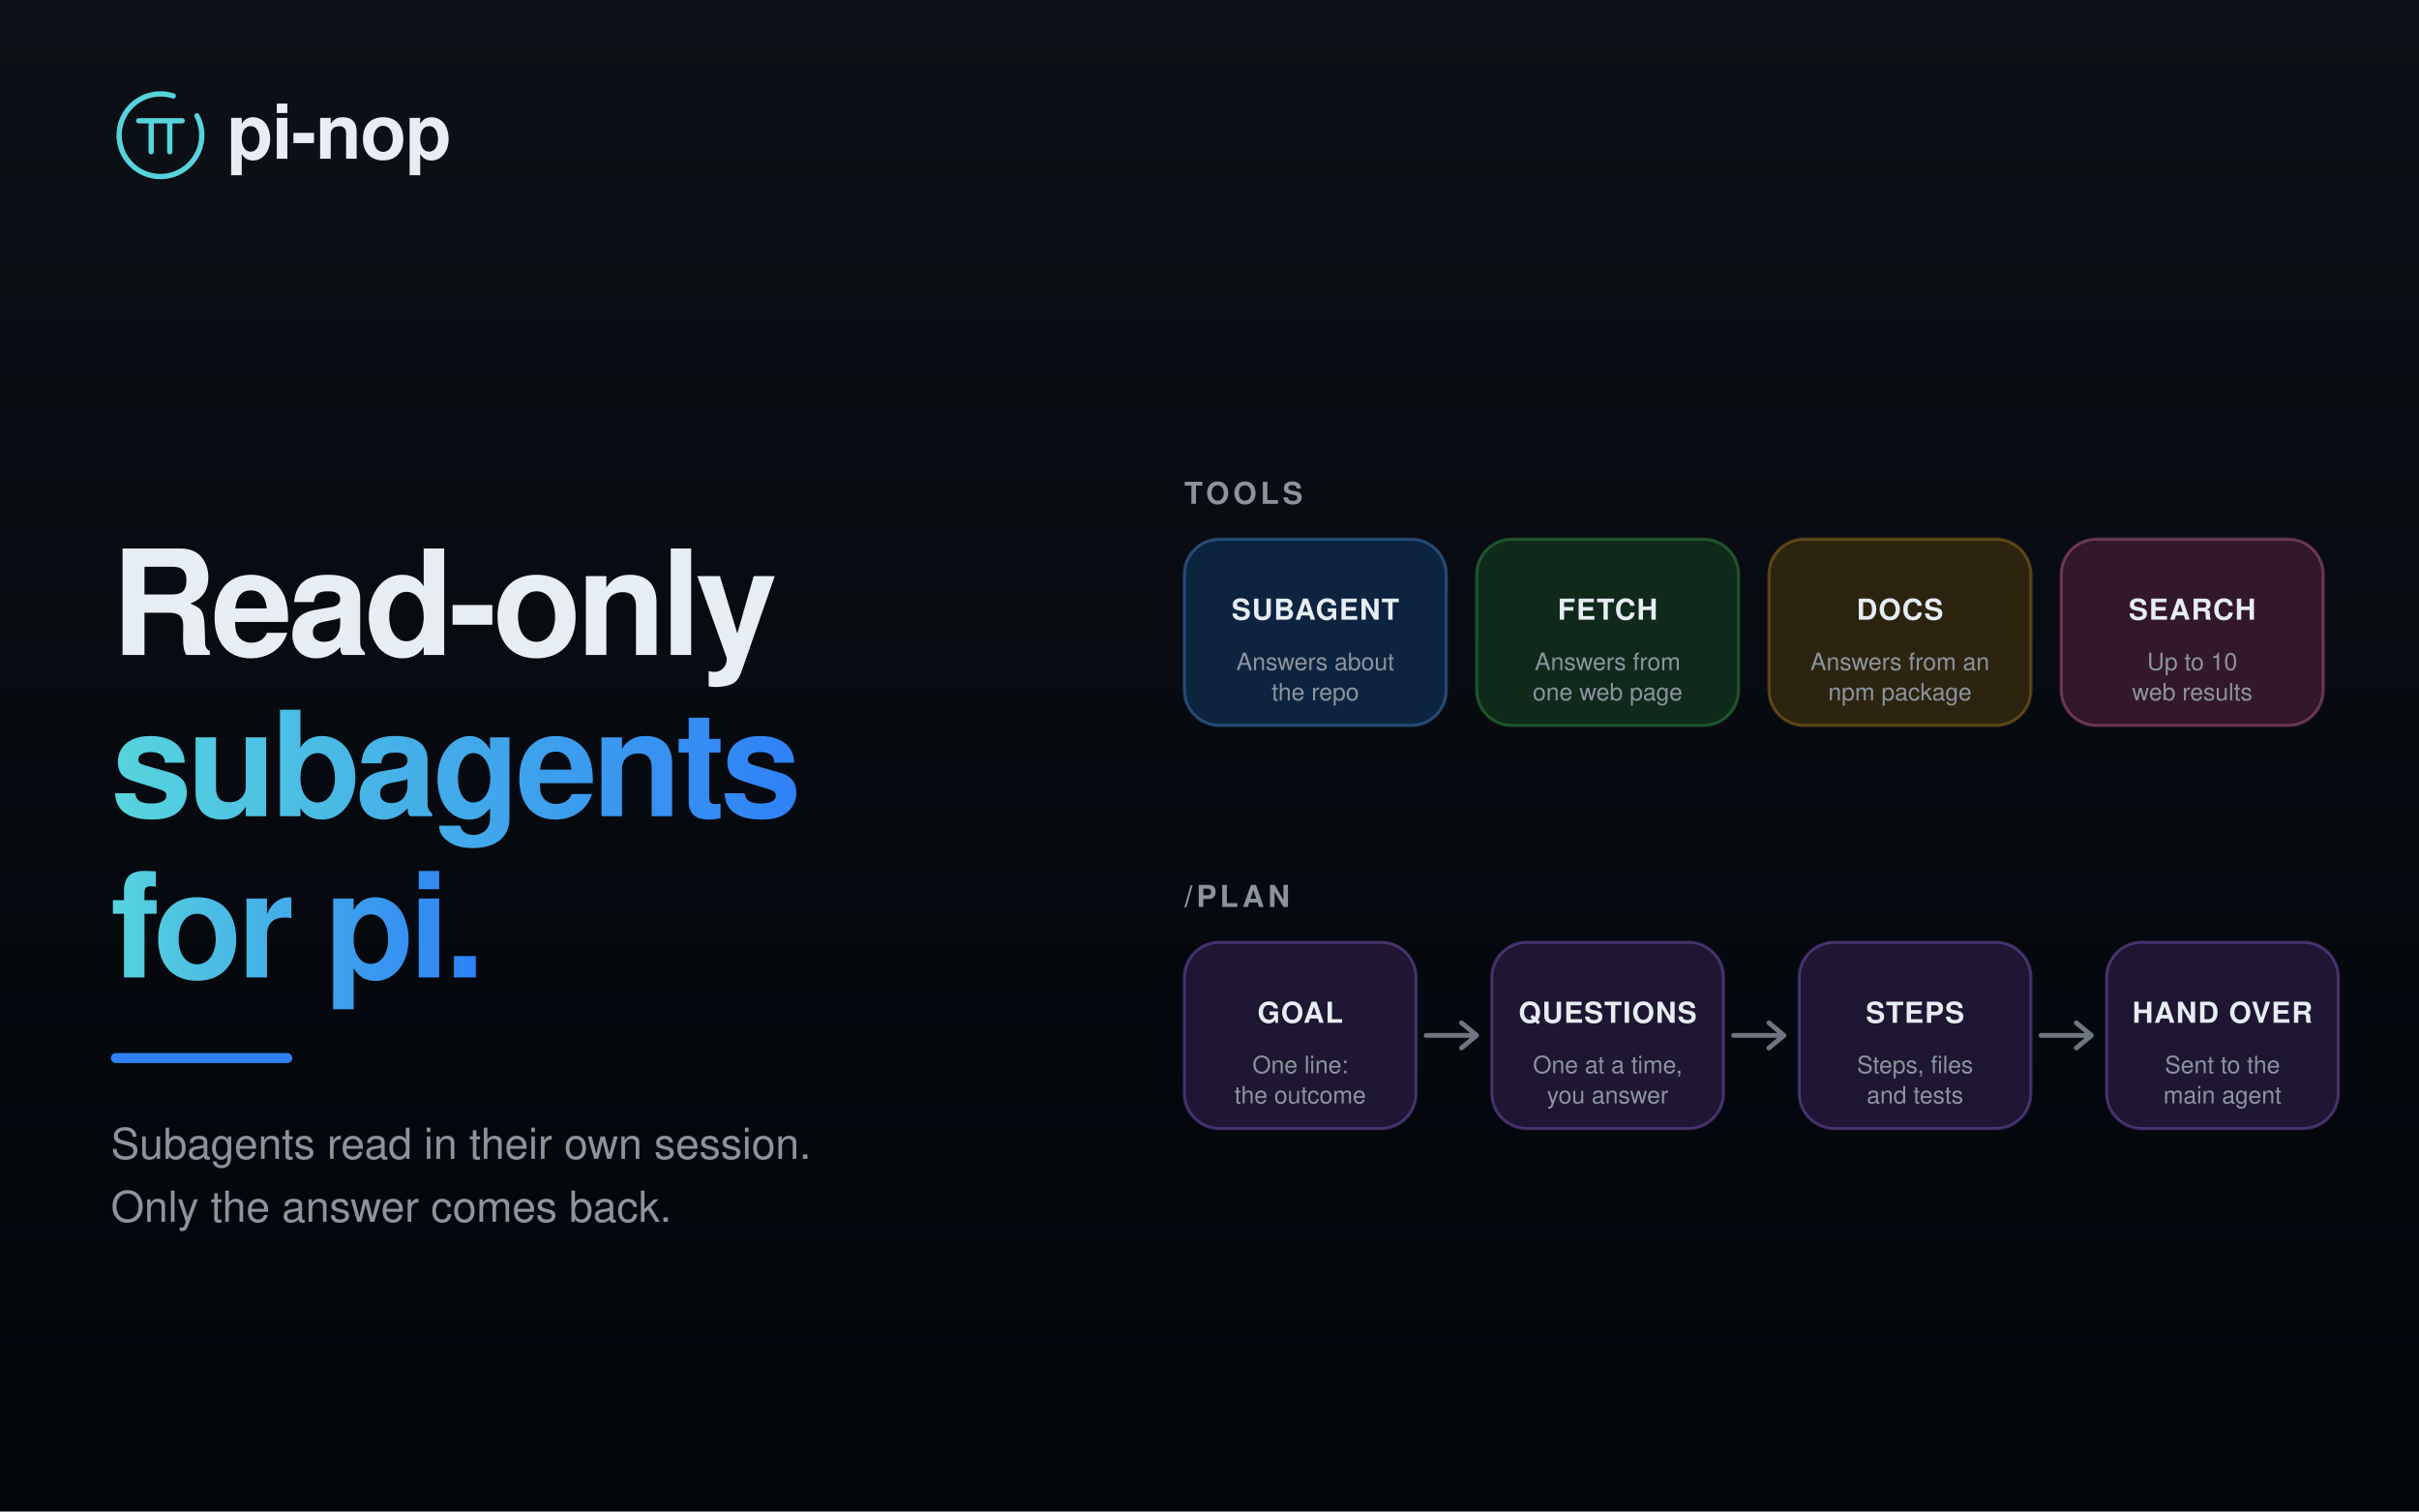
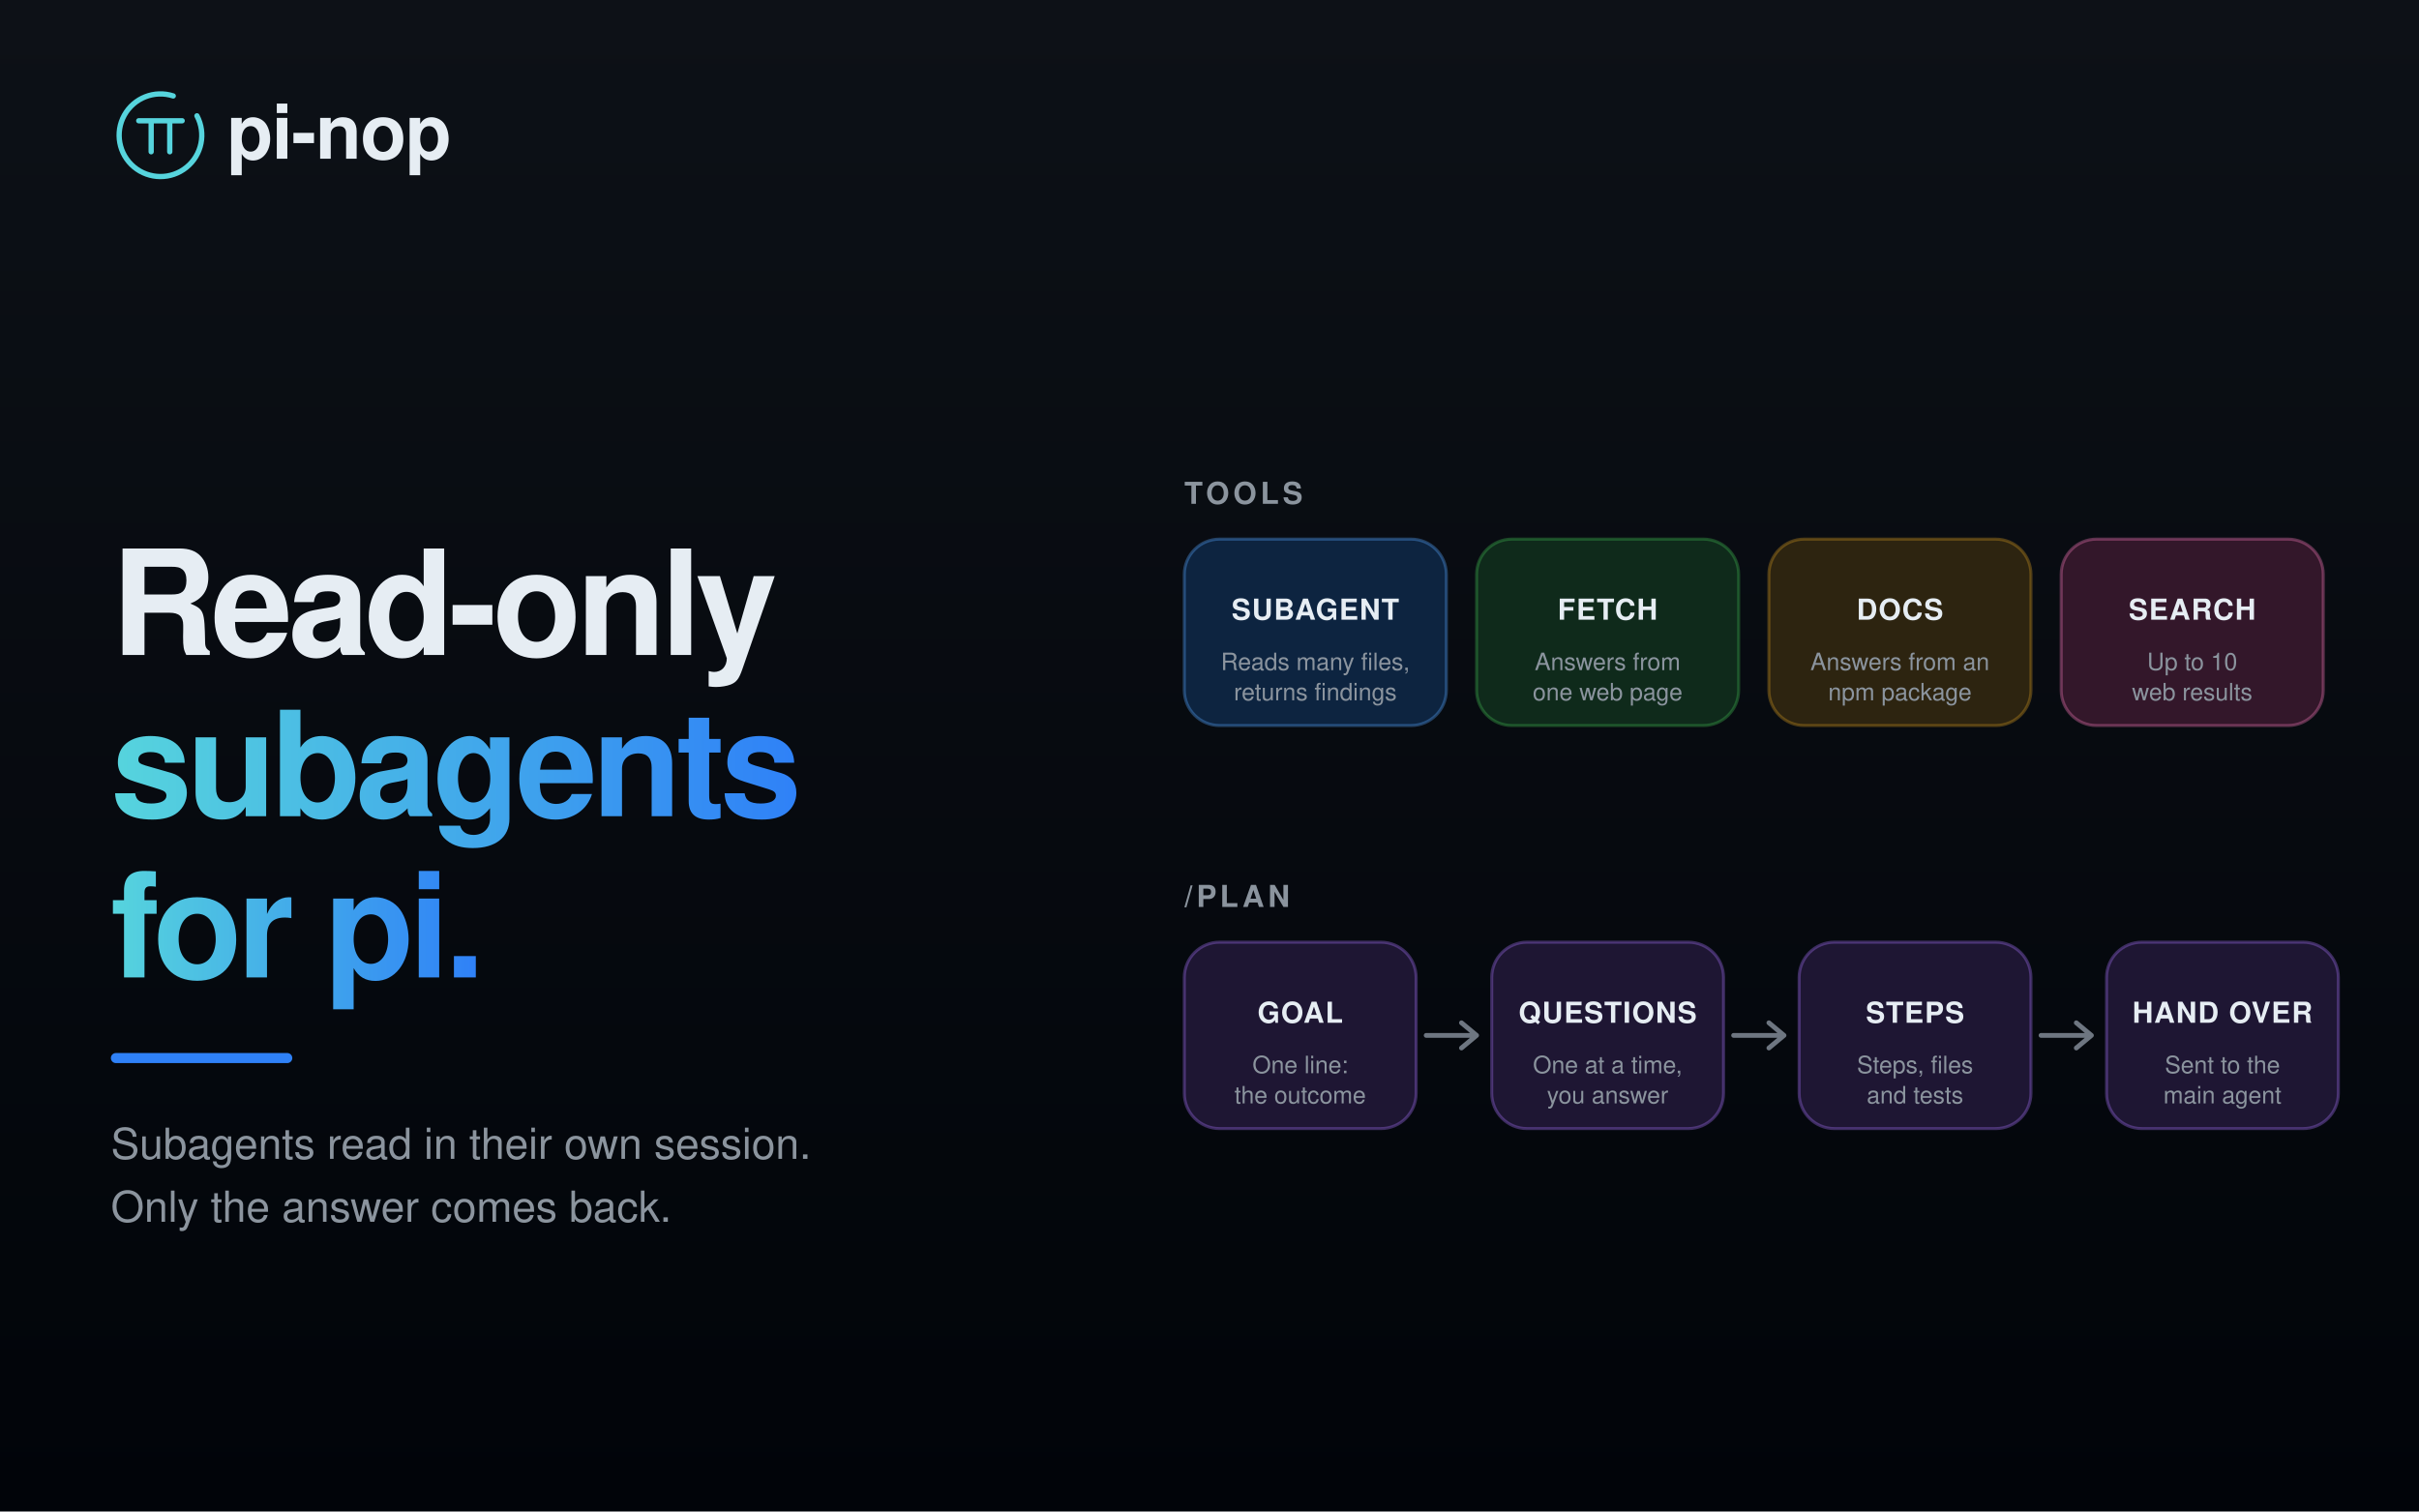
<svg xmlns="http://www.w3.org/2000/svg" viewBox="0 0 960 600" width="960" height="600" font-family="-apple-system, BlinkMacSystemFont, 'Segoe UI', Helvetica, 'Liberation Sans', Arial, sans-serif" role="img" aria-label="pi-nop. Read-only subagents for pi. Four tools search the repo, read a web page, read an npm package and search the web. The /plan panel goes from goal to questions to steps, then hands the plan to the main agent.">
  <defs>
    <linearGradient id="bg" x1="0" y1="0" x2="0" y2="1">
      <stop offset="0" stop-color="#0d1117" />
      <stop offset="1" stop-color="#010409" />
    </linearGradient>
    <linearGradient id="hl" x1="0" y1="0" x2="1" y2="0">
      <stop offset="0" stop-color="#56d4dd" />
      <stop offset="1" stop-color="#2f81f7" />
    </linearGradient>
  </defs>
  <rect width="960" height="600" fill="url(#bg)" />
  <g transform="translate(44,34) scale(0.82)" fill="none" stroke="#56d4dd" stroke-width="2.56" stroke-linecap="round" stroke-linejoin="round">
    <path d="M30.18 4.98A20 20 0 1 0 41.66 14.61" />
    <path d="M13.5 17H34.5M19.5 17V32M28.5 17V32" />
  </g>
  <text x="90" y="63" font-size="30" font-weight="700" fill="#e6edf3" letter-spacing="-0.5">pi-nop</text>
  <g transform="translate(0,90)">
    <text x="44" y="170" font-size="58" font-weight="700" fill="#e6edf3" letter-spacing="-2">Read-only</text>
    <text x="44" y="234" font-size="58" font-weight="700" fill="url(#hl)" letter-spacing="-2">subagents</text>
    <text x="44" y="298" font-size="58" font-weight="700" fill="url(#hl)" letter-spacing="-2">for pi.</text>
    <rect x="44" y="328" width="72" height="4" rx="2" fill="#2f81f7" />
    <text x="44" y="370" font-size="17" fill="#8b949e">Subagents read in their own session.</text>
    <text x="44" y="395" font-size="17" fill="#8b949e">Only the answer comes back.</text>
    <text x="470" y="110" font-size="12" font-weight="700" fill="#8b949e" letter-spacing="1.5">TOOLS</text>
    <g font-size="11.5" font-weight="700" fill="#e6edf3" letter-spacing="0.4" text-anchor="middle">
      <rect x="470" y="124" width="104" height="74" rx="14" fill="#0d2440" stroke="#58a6ff" stroke-opacity="0.35" stroke-width="1.2" />
      <text x="522" y="156">SUBAGENT</text>
      <rect x="586" y="124" width="104" height="74" rx="14" fill="#0f2a1b" stroke="#3fb950" stroke-opacity="0.35" stroke-width="1.2" />
      <text x="638" y="156">FETCH</text>
      <rect x="702" y="124" width="104" height="74" rx="14" fill="#2d2410" stroke="#d29922" stroke-opacity="0.35" stroke-width="1.2" />
      <text x="754" y="156">DOCS</text>
      <rect x="818" y="124" width="104" height="74" rx="14" fill="#33172a" stroke="#f778ba" stroke-opacity="0.35" stroke-width="1.2" />
      <text x="870" y="156">SEARCH</text>
    </g>
    <g font-size="9.5" fill="#8b949e" text-anchor="middle">
-       <text x="522" y="176">Answers about</text>
-       <text x="522" y="188">the repo</text>
+       <text x="522" y="176">Reads many files,</text>
+       <text x="522" y="188">returns findings</text>
      <text x="638" y="176">Answers from</text>
      <text x="638" y="188">one web page</text>
      <text x="754" y="176">Answers from an</text>
      <text x="754" y="188">npm package</text>
      <text x="870" y="176">Up to 10</text>
      <text x="870" y="188">web results</text>
    </g>
    <text x="470" y="270" font-size="12" font-weight="700" fill="#8b949e" letter-spacing="1.5">/PLAN</text>
    <g font-size="11.5" font-weight="700" fill="#e6edf3" letter-spacing="0.4" text-anchor="middle">
      <rect x="470" y="284" width="92" height="74" rx="14" fill="#1e1633" stroke="#a371f7" stroke-opacity="0.35" stroke-width="1.2" />
      <text x="516" y="316">GOAL</text>
      <rect x="592" y="284" width="92" height="74" rx="14" fill="#1e1633" stroke="#a371f7" stroke-opacity="0.35" stroke-width="1.2" />
      <text x="638" y="316">QUESTIONS</text>
      <rect x="714" y="284" width="92" height="74" rx="14" fill="#1e1633" stroke="#a371f7" stroke-opacity="0.35" stroke-width="1.2" />
      <text x="760" y="316">STEPS</text>
      <rect x="836" y="284" width="92" height="74" rx="14" fill="#1e1633" stroke="#a371f7" stroke-opacity="0.35" stroke-width="1.2" />
      <text x="882" y="316">HAND OVER</text>
    </g>
    <g font-size="9.5" fill="#8b949e" text-anchor="middle">
      <text x="516" y="336">One line:</text>
      <text x="516" y="348">the outcome</text>
      <text x="638" y="336">One at a time,</text>
      <text x="638" y="348">you answer</text>
      <text x="760" y="336">Steps, files</text>
      <text x="760" y="348">and tests</text>
      <text x="882" y="336">Sent to the</text>
      <text x="882" y="348">main agent</text>
    </g>
    <g fill="none" stroke="#6e7681" stroke-width="1.9" stroke-linecap="round" stroke-linejoin="round">
      <path d="M566 321h20M580 316l6 5-6 5" />
      <path d="M688 321h20M702 316l6 5-6 5" />
      <path d="M810 321h20M824 316l6 5-6 5" />
    </g>
  </g>
</svg>
